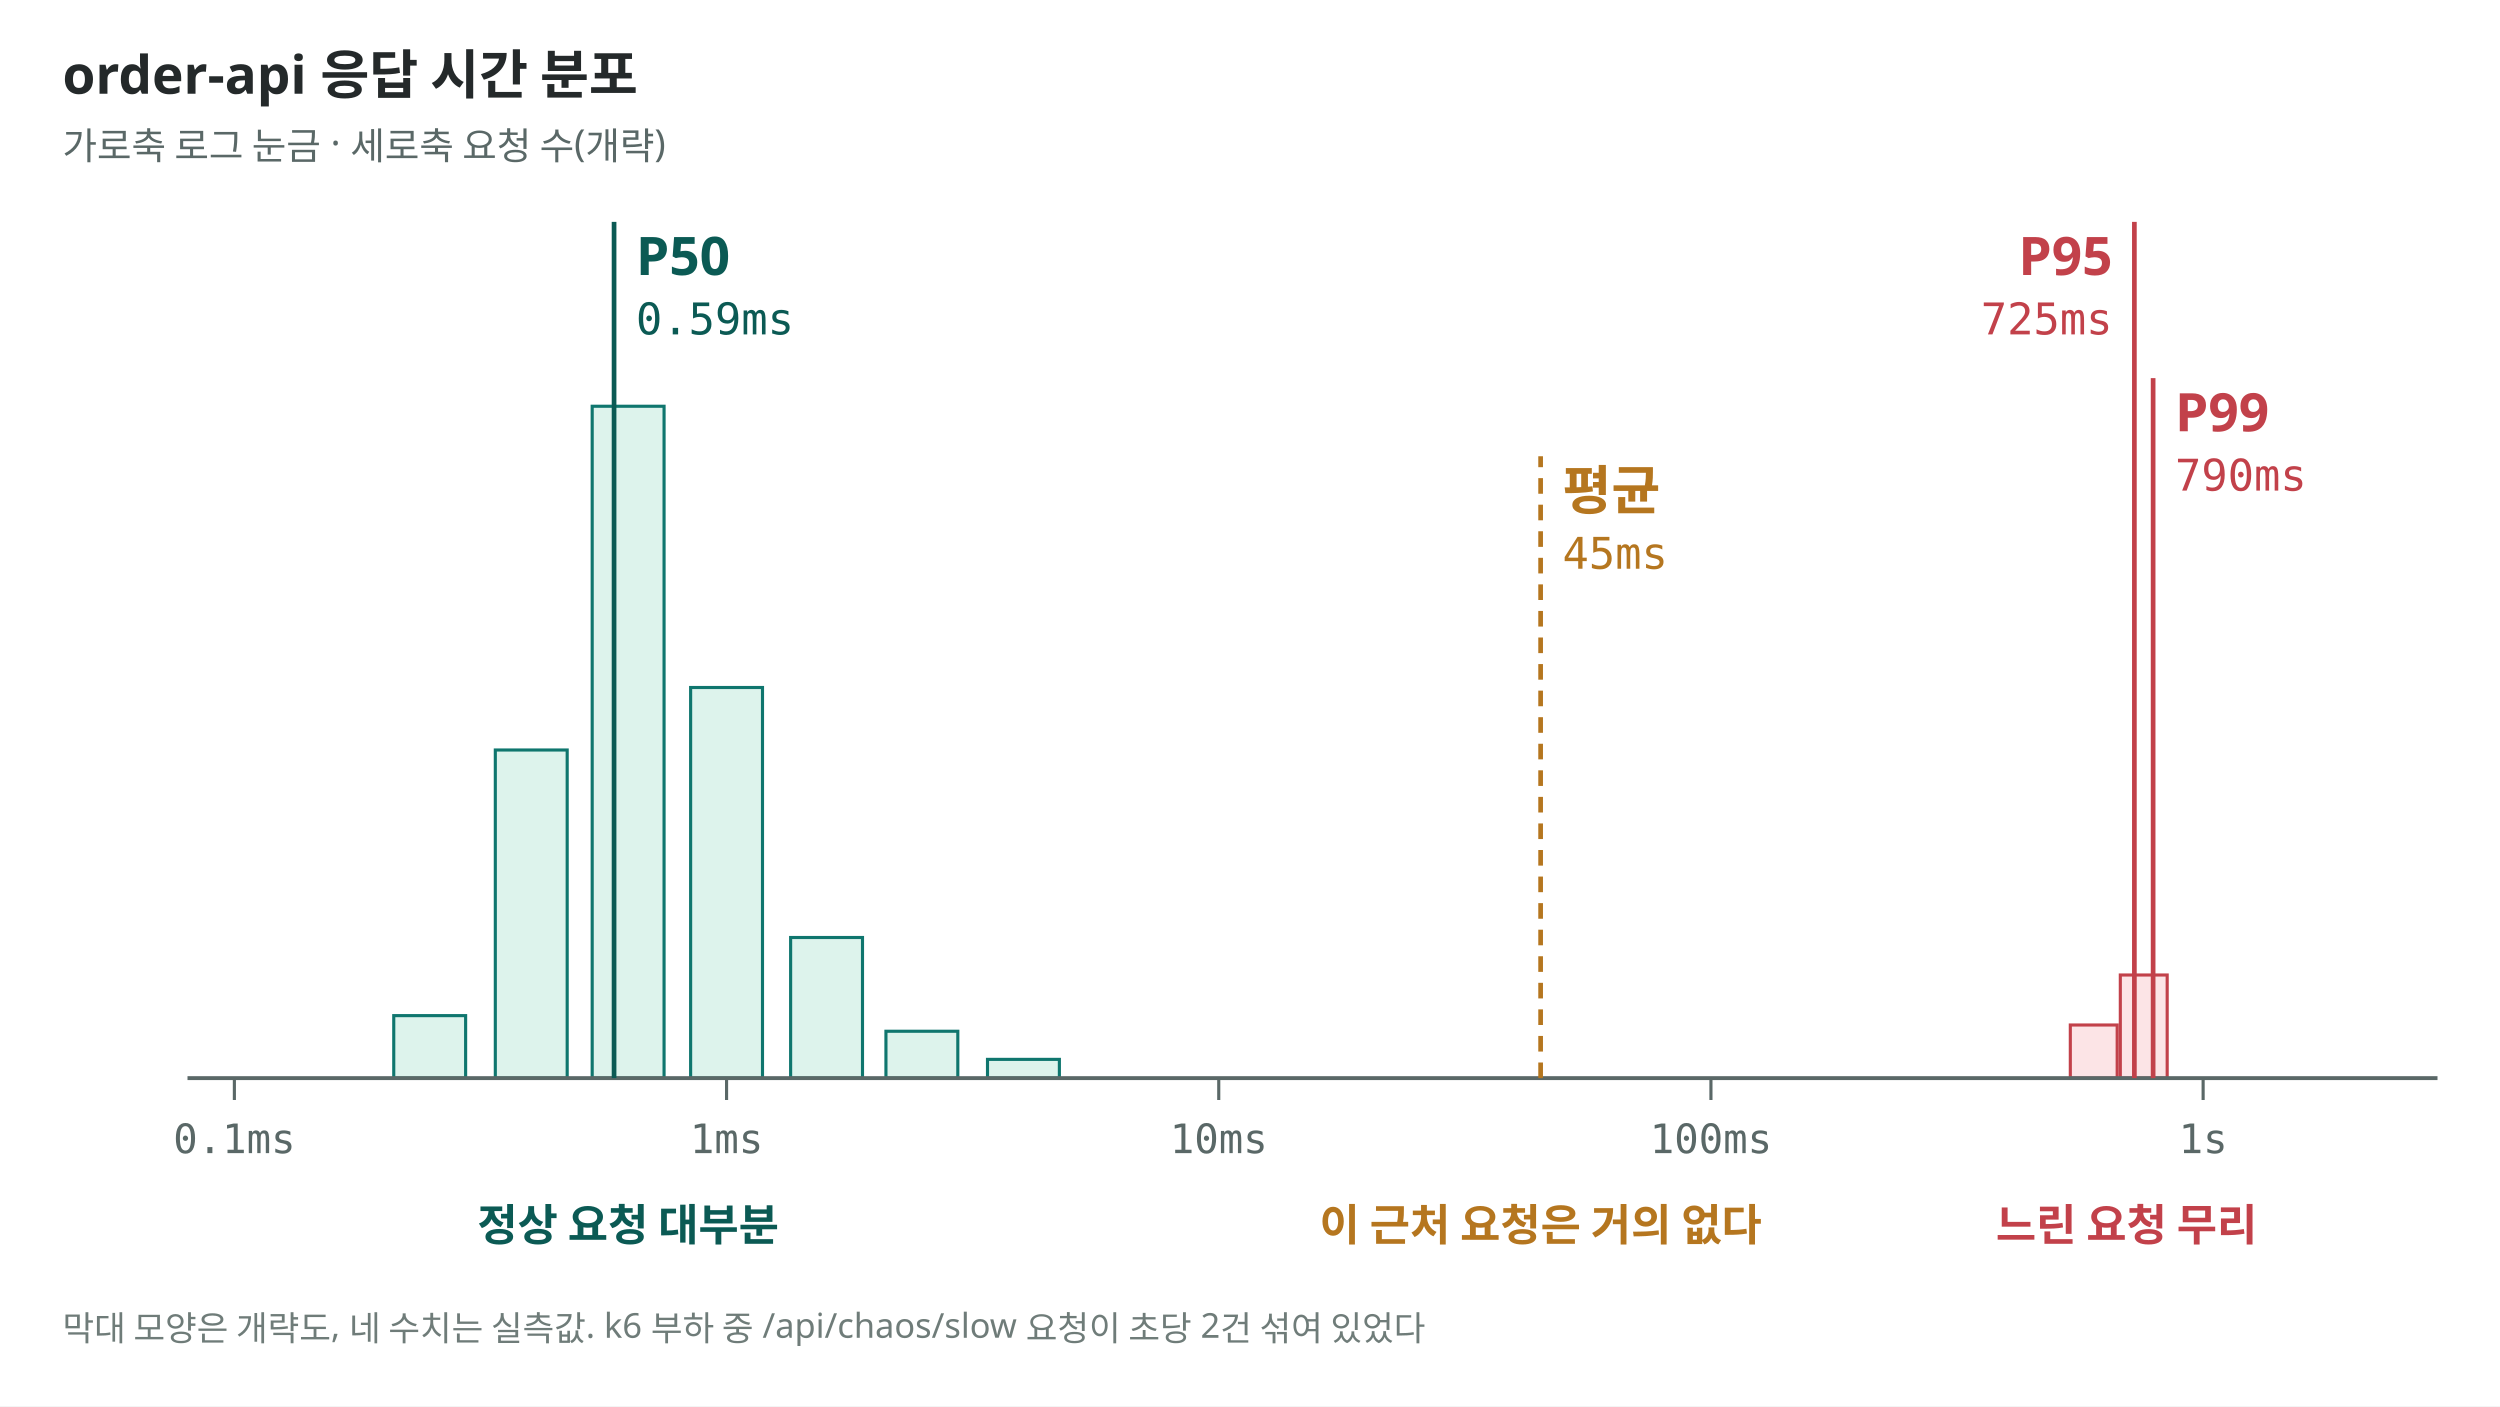
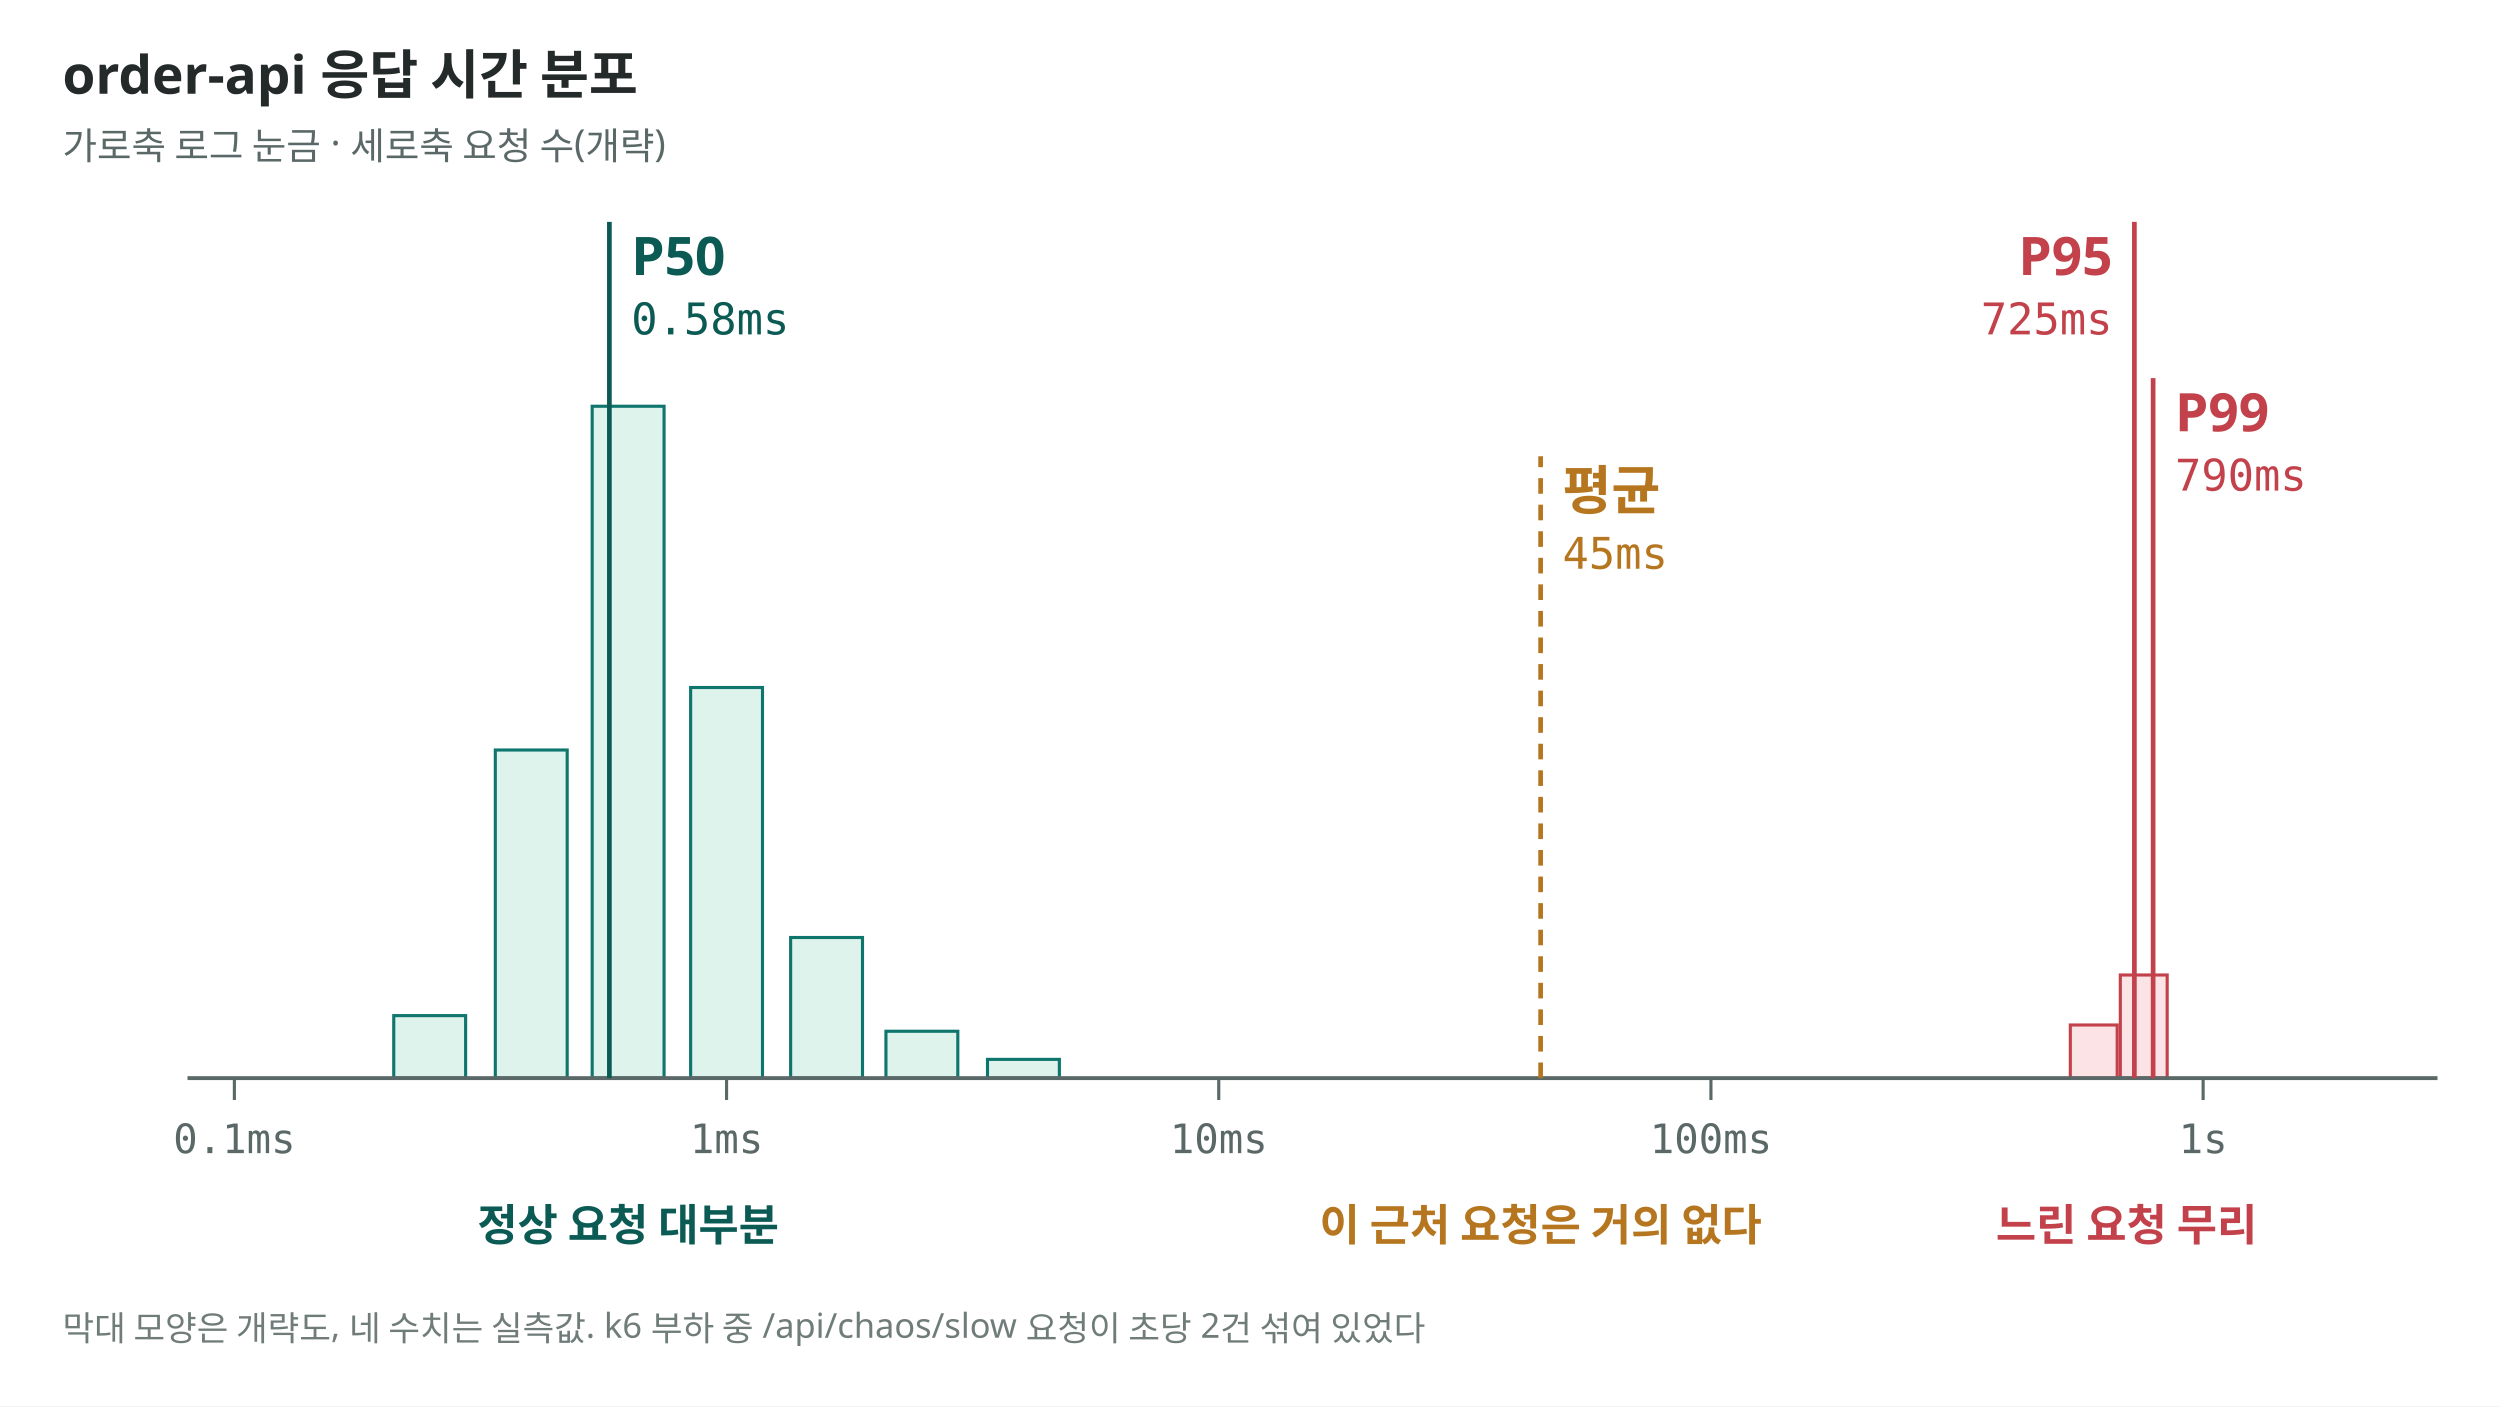
<svg xmlns="http://www.w3.org/2000/svg" viewBox="0 0 1600 900" role="img" aria-labelledby="t4 d4">
  <rect width="1600" height="900" fill="#FFFFFF" />
  <text x="40" y="60" font-size="34" font-weight="700" style="font-family:Pretendard,'Apple SD Gothic Neo',sans-serif;fill:#24292A">order-api 응답 시간 분포</text>
  <text x="40" y="102" font-size="24" style="font-family:Pretendard,'Apple SD Gothic Neo',sans-serif;fill:#5A6867">가로축 로그 눈금 · 세로축 요청 수(개략)</text>
  <rect x="252" y="650" width="46" height="40" fill="#DDF3EC" stroke="#0F766E" stroke-width="2" />
  <rect x="317" y="480" width="46" height="210" fill="#DDF3EC" stroke="#0F766E" stroke-width="2" />
  <rect x="379" y="260" width="46" height="430" fill="#DDF3EC" stroke="#0F766E" stroke-width="2" />
  <rect x="442" y="440" width="46" height="250" fill="#DDF3EC" stroke="#0F766E" stroke-width="2" />
  <rect x="506" y="600" width="46" height="90" fill="#DDF3EC" stroke="#0F766E" stroke-width="2" />
  <rect x="567" y="660" width="46" height="30" fill="#DDF3EC" stroke="#0F766E" stroke-width="2" />
  <rect x="632" y="678" width="46" height="12" fill="#DDF3EC" stroke="#0F766E" stroke-width="2" />
  <rect x="1325" y="656" width="30" height="34" fill="#FCE4E6" stroke="#C2414A" stroke-width="2" />
  <rect x="1357" y="624" width="30" height="66" fill="#FCE4E6" stroke="#C2414A" stroke-width="2" />
  <line x1="120" y1="690" x2="1560" y2="690" stroke="#5A6867" stroke-width="2.5" />
  <line x1="150" y1="690" x2="150" y2="704" stroke="#5A6867" stroke-width="2" />
  <text x="150" y="738" font-size="26" text-anchor="middle" style="font-family:'SFMono-Regular',Consolas,monospace;fill:#5A6867">0.1ms</text>
  <line x1="465" y1="690" x2="465" y2="704" stroke="#5A6867" stroke-width="2" />
  <text x="465" y="738" font-size="26" text-anchor="middle" style="font-family:'SFMono-Regular',Consolas,monospace;fill:#5A6867">1ms</text>
  <line x1="780" y1="690" x2="780" y2="704" stroke="#5A6867" stroke-width="2" />
  <text x="780" y="738" font-size="26" text-anchor="middle" style="font-family:'SFMono-Regular',Consolas,monospace;fill:#5A6867">10ms</text>
  <line x1="1095" y1="690" x2="1095" y2="704" stroke="#5A6867" stroke-width="2" />
  <text x="1095" y="738" font-size="26" text-anchor="middle" style="font-family:'SFMono-Regular',Consolas,monospace;fill:#5A6867">100ms</text>
  <line x1="1410" y1="690" x2="1410" y2="704" stroke="#5A6867" stroke-width="2" />
  <text x="1410" y="738" font-size="26" text-anchor="middle" style="font-family:'SFMono-Regular',Consolas,monospace;fill:#5A6867">1s</text>
-   <line x1="393" y1="690" x2="393" y2="142" stroke="#0B5A54" stroke-width="3" />
-   <text x="407" y="176" font-size="34" font-weight="700" text-anchor="start" style="font-family:Pretendard,'Apple SD Gothic Neo',sans-serif;fill:#0B5A54">P50</text>
-   <text x="407" y="214" font-size="28" text-anchor="start" style="font-family:'SFMono-Regular',Consolas,monospace;fill:#0B5A54">0.59ms</text>
+   <line x1="390" y1="690" x2="390" y2="142" stroke="#0B5A54" stroke-width="3" />
+   <text x="404" y="176" font-size="34" font-weight="700" text-anchor="start" style="font-family:Pretendard,'Apple SD Gothic Neo',sans-serif;fill:#0B5A54">P50</text>
+   <text x="404" y="214" font-size="28" text-anchor="start" style="font-family:'SFMono-Regular',Consolas,monospace;fill:#0B5A54">0.58ms</text>
  <line x1="986" y1="690" x2="986" y2="292" stroke="#B5761F" stroke-width="3" stroke-dasharray="10 7" />
  <text x="1000" y="326" font-size="34" font-weight="700" text-anchor="start" style="font-family:Pretendard,'Apple SD Gothic Neo',sans-serif;fill:#B5761F">평균</text>
  <text x="1000" y="364" font-size="28" text-anchor="start" style="font-family:'SFMono-Regular',Consolas,monospace;fill:#B5761F">45ms</text>
  <line x1="1366" y1="690" x2="1366" y2="142" stroke="#C2414A" stroke-width="3" />
  <text x="1352" y="176" font-size="34" font-weight="700" text-anchor="end" style="font-family:Pretendard,'Apple SD Gothic Neo',sans-serif;fill:#C2414A">P95</text>
  <text x="1352" y="214" font-size="28" text-anchor="end" style="font-family:'SFMono-Regular',Consolas,monospace;fill:#C2414A">725ms</text>
  <line x1="1378" y1="690" x2="1378" y2="242" stroke="#C2414A" stroke-width="3" />
  <text x="1392" y="276" font-size="34" font-weight="700" text-anchor="start" style="font-family:Pretendard,'Apple SD Gothic Neo',sans-serif;fill:#C2414A">P99</text>
  <text x="1392" y="314" font-size="28" text-anchor="start" style="font-family:'SFMono-Regular',Consolas,monospace;fill:#C2414A">790ms</text>
  <text x="402" y="794" font-size="28" font-weight="700" text-anchor="middle" style="font-family:Pretendard,'Apple SD Gothic Neo',sans-serif;fill:#0B5A54">정상 요청 대부분</text>
  <text x="986" y="794" font-size="28" font-weight="700" text-anchor="middle" style="font-family:Pretendard,'Apple SD Gothic Neo',sans-serif;fill:#B5761F">이 근처 요청은 거의 없다</text>
  <text x="1361" y="794" font-size="28" font-weight="700" text-anchor="middle" style="font-family:Pretendard,'Apple SD Gothic Neo',sans-serif;fill:#C2414A">느린 요청 무리</text>
  <text x="40" y="858" font-size="22" style="font-family:Pretendard,'Apple SD Gothic Neo',sans-serif;fill:#6F7C79">막대 모양은 개략도, 네 수치는 실측값. k6 부하 중 /api/chaos/slow 요청이 초당 2건 섞여 있었다</text>
</svg>
